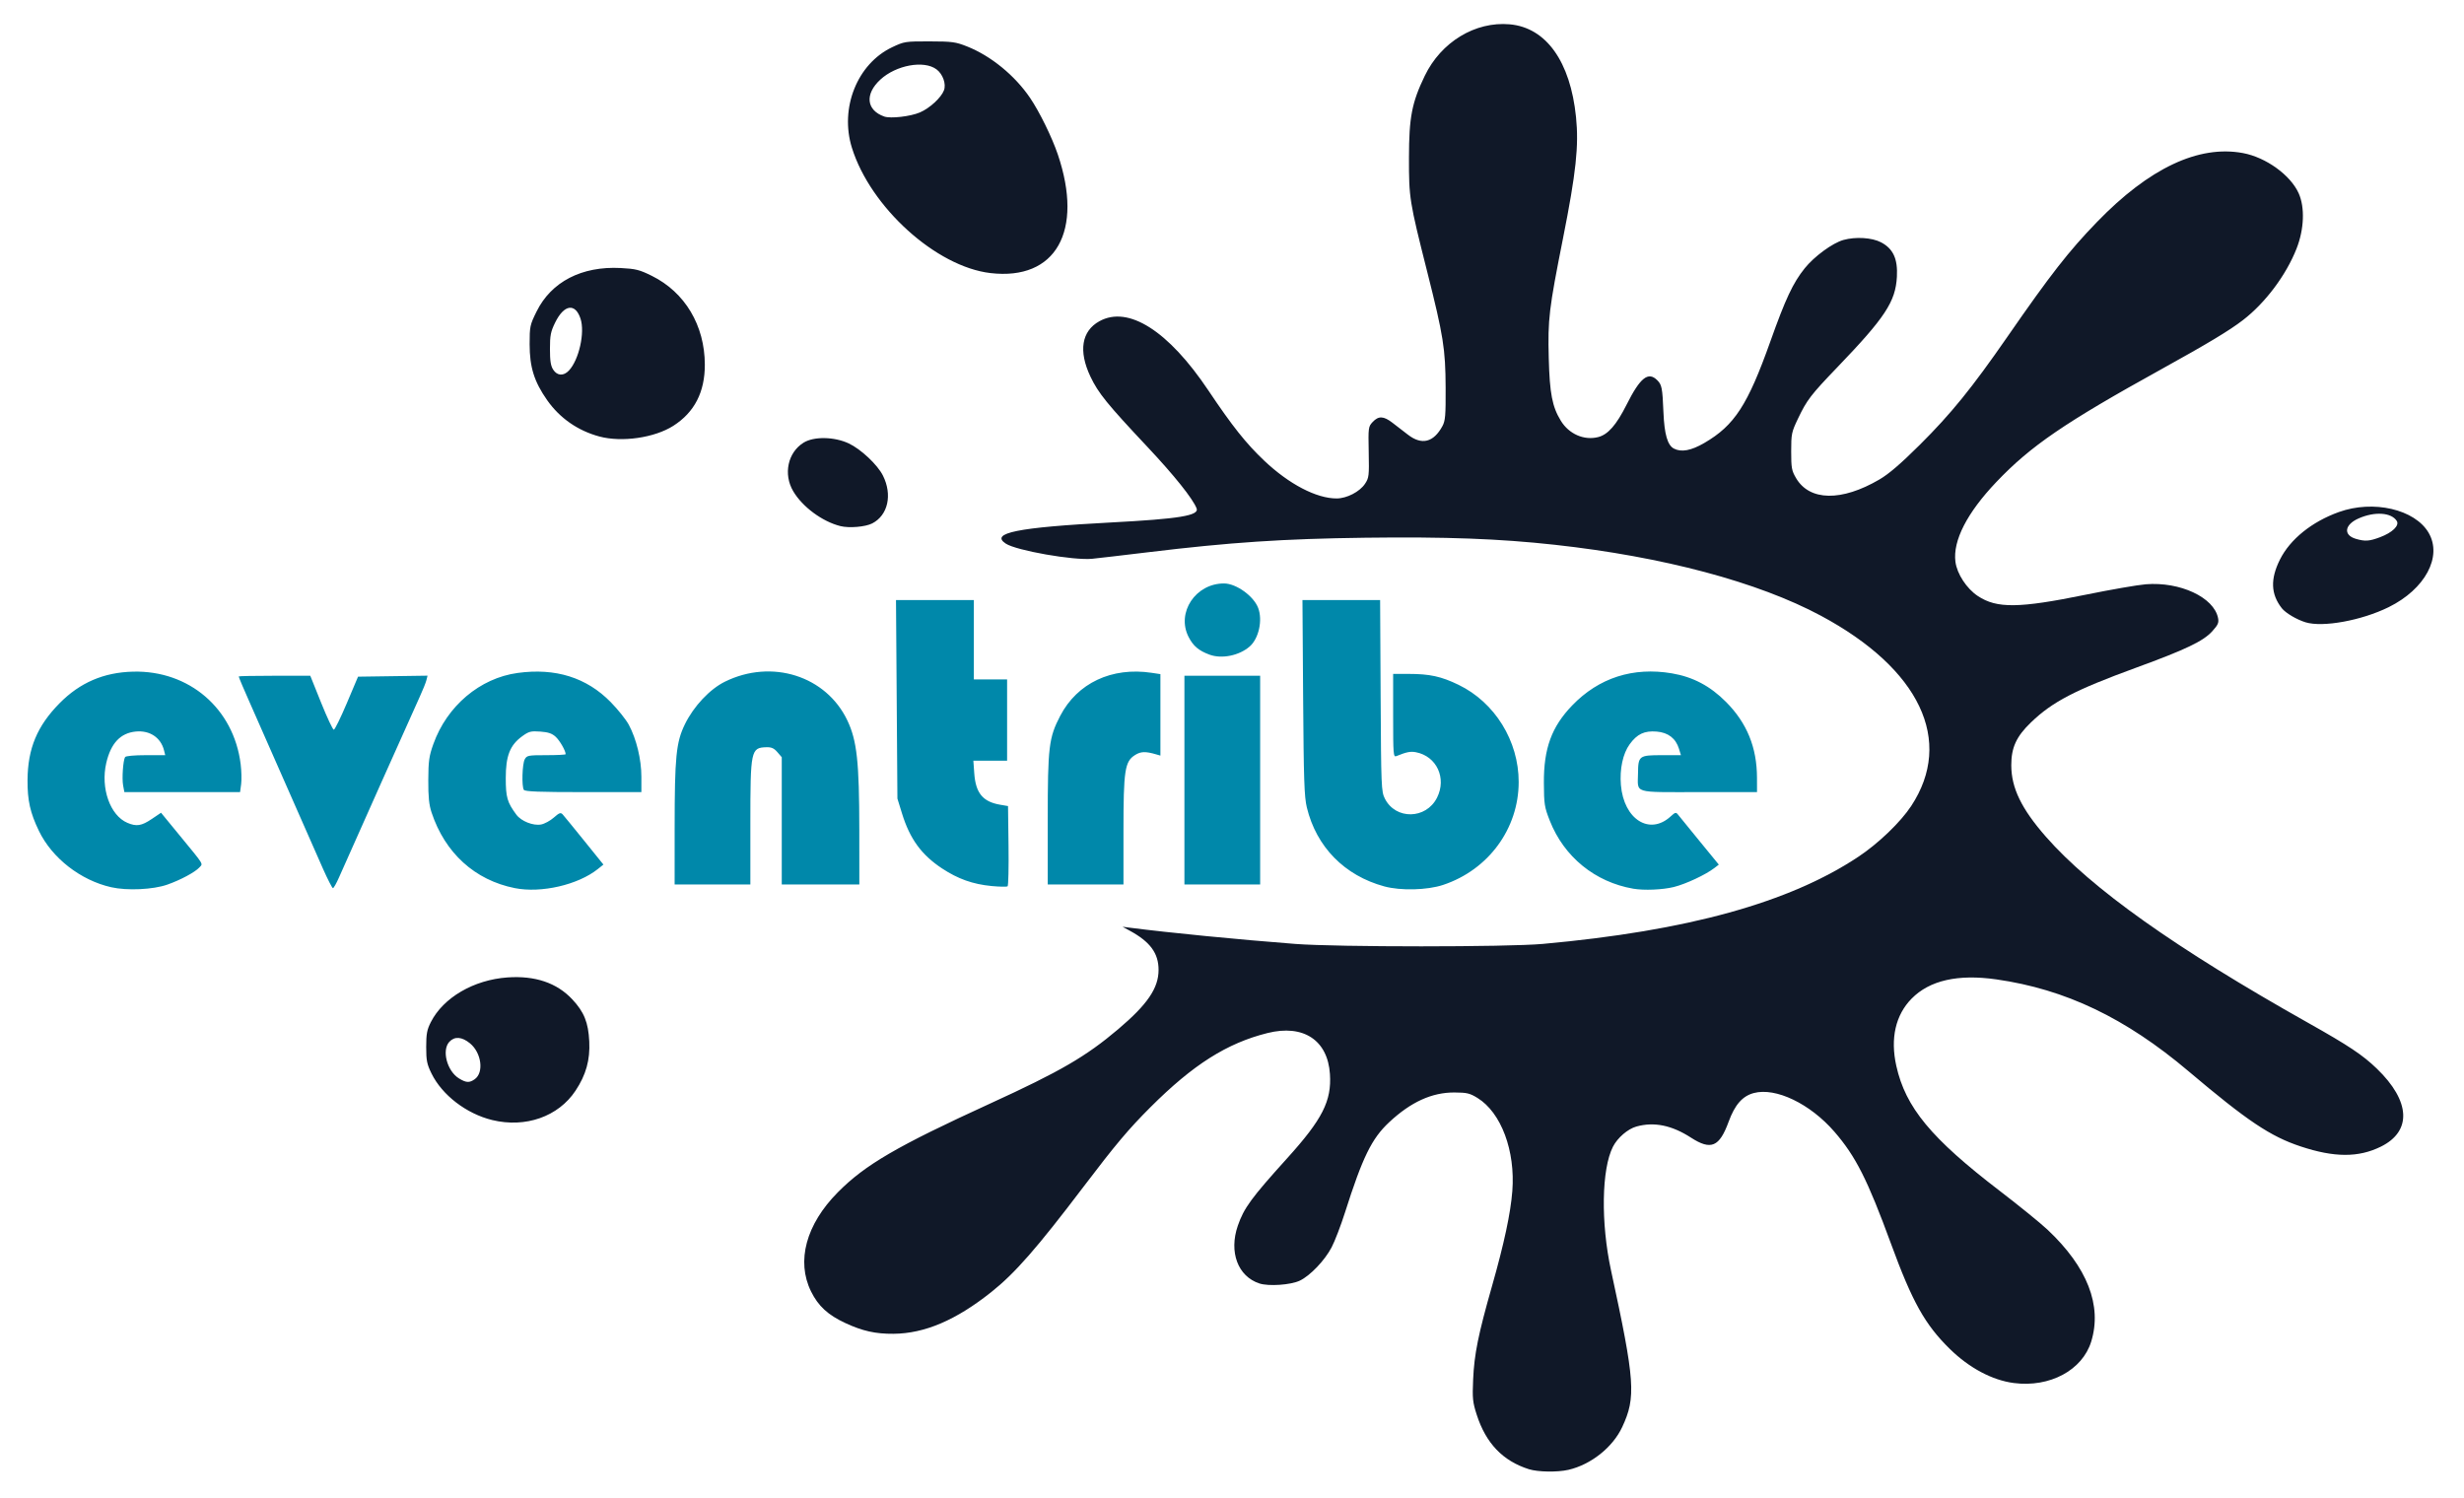
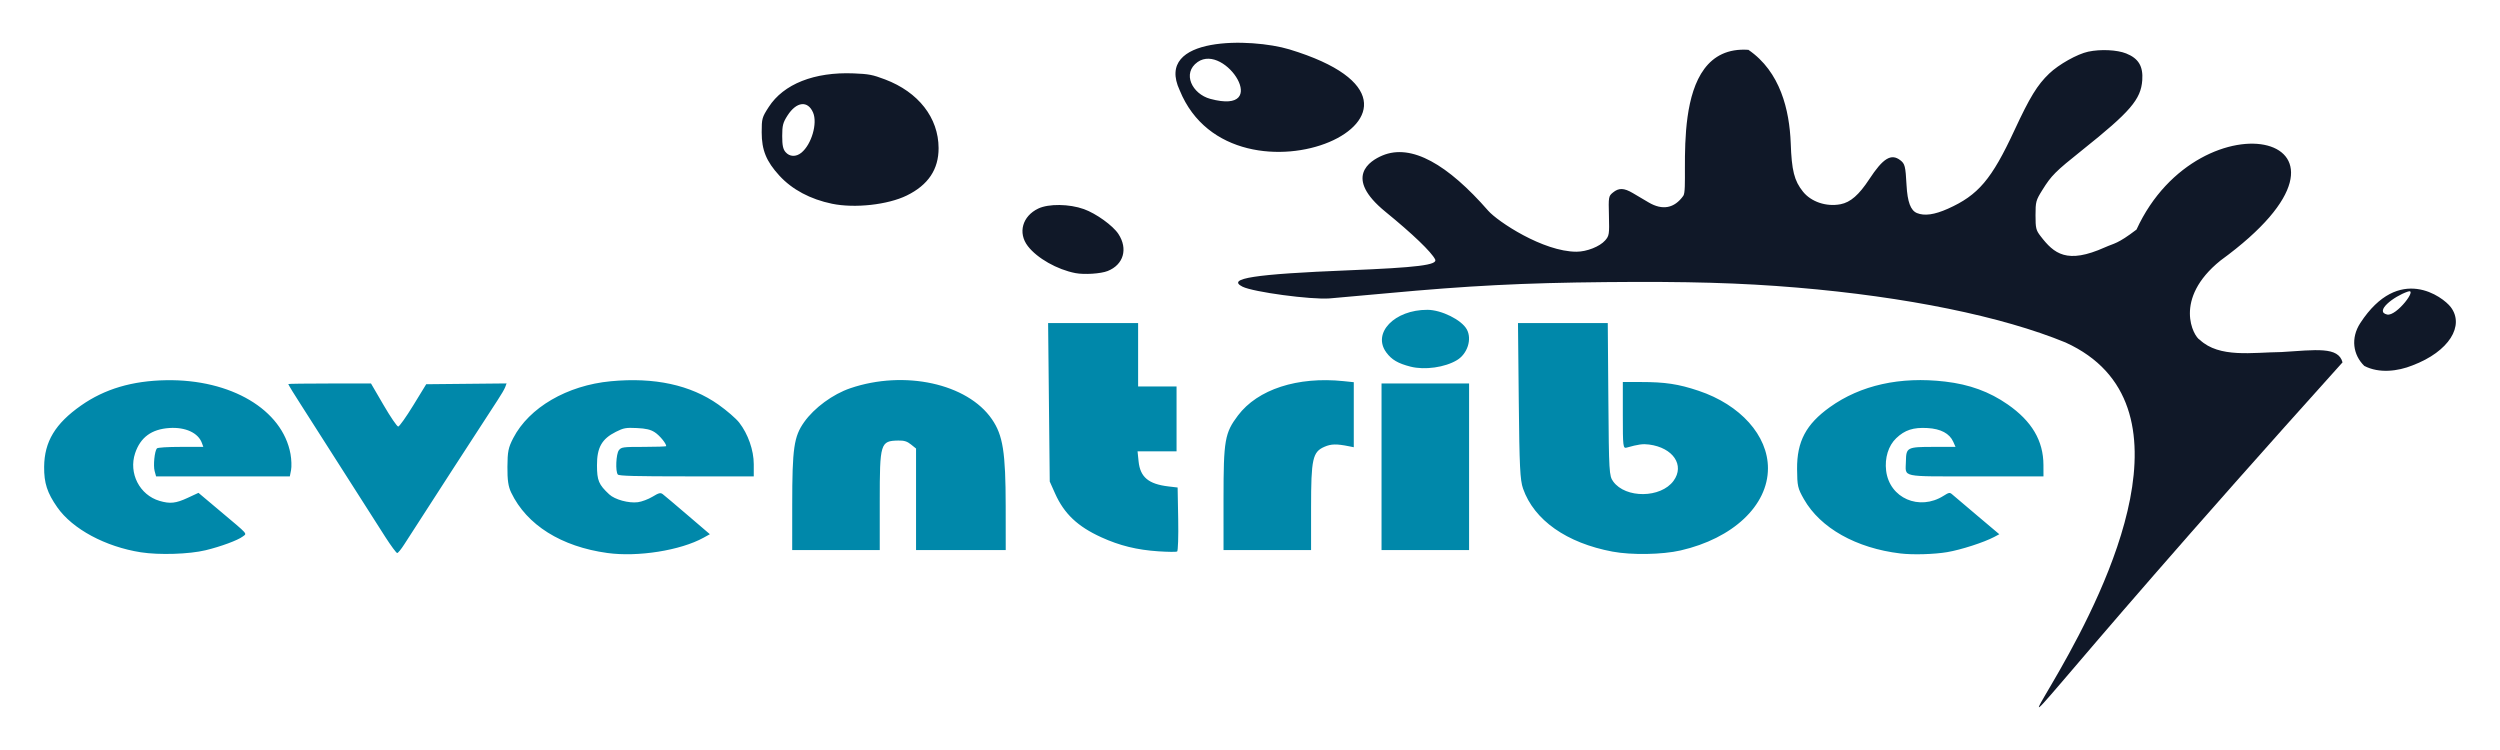
- <svg xmlns="http://www.w3.org/2000/svg" version="1.1" id="svg1" width="1334" height="811" viewBox="0 0 1334 811">
-   <defs id="defs1">
-     <linearGradient id="linearGradient8">
-       <stop style="stop-color:#0086aa;stop-opacity:1;" offset="0.371" id="stop1" />
-       <stop style="stop-color:#333333;stop-opacity:0;" offset="1" id="stop2" />
-     </linearGradient>
-     <linearGradient id="linearGradient8-1">
-       <stop style="stop-color:#0086aa;stop-opacity:1;" offset="0.564" id="stop8" />
-       <stop style="stop-color:#aa2000;stop-opacity:0;" offset="1" id="stop9" />
-     </linearGradient>
-   </defs>
-   <g id="g1">
-     <g id="g2" transform="translate(6.241776,-3.120886)">
-       <path style="fill:#101828;fill-opacity:1" d="m 821.5,798.601 c -14.115,-4.464 -23.276,-14.03 -28.253,-29.504 -2.186,-6.796 -2.39,-8.812 -1.938,-19.098 0.604,-13.721 2.752,-24.335 10.255,-50.681 C 808.088,676.413 811.597,659.985 812.526,648 c 1.69,-21.796 -6.036,-42.475 -18.825,-50.381 -4.169,-2.577 -5.725,-2.95 -12.482,-2.988 -12.234,-0.07 -23.64,5.135 -35.439,16.172 -9.393,8.786 -14.336,18.893 -23.816,48.698 -2.274,7.15 -5.554,15.7 -7.288,19 -3.722,7.082 -11.561,15.295 -17.177,17.994 -4.9,2.355 -16.9,3.189 -21.942,1.525 -11.635,-3.84 -16.552,-17.003 -11.661,-31.219 3.303,-9.601 7.292,-15.055 26.773,-36.605 19.045,-21.068 24.066,-30.959 23.114,-45.538 C 712.584,566.285 699.385,557.606 680,562.444 c -22,5.49 -40.272,17.066 -63.398,40.169 -11.822,11.81 -18.948,20.276 -36.1,42.888 -25.409,33.497 -37.207,46.972 -50.106,57.228 -19.131,15.21 -36.004,22.405 -52.896,22.555 -9.688,0.086 -16.721,-1.477 -26,-5.777 -9.502,-4.404 -14.746,-9.229 -18.653,-17.164 -8.076,-16.405 -2.703,-36.3 14.487,-53.645 C 462.166,633.73 479.332,623.729 530,600.535 567.804,583.23 581.656,575.182 599.15,560.362 614.999,546.935 621,538.12 621,528.264 c 0,-9.021 -4.505,-15.175 -15.5,-21.176 l -4,-2.183 4,0.514 c 21.358,2.746 58.354,6.374 89.5,8.778 22.697,1.751 114.575,1.748 134,-0.005 78.381,-7.073 133.632,-22.356 171.042,-47.31 10.821,-7.218 22.687,-18.64 28.439,-27.373 23.224,-35.263 4.726,-74.249 -48.873,-103.001 -34.055,-18.268 -85.505,-31.986 -144.108,-38.424 -30.015,-3.297 -58.877,-4.372 -102.582,-3.82 -44.217,0.559 -73.346,2.504 -117.418,7.839 -13.75,1.664 -27.475,3.269 -30.5,3.565 -10.004,0.98 -40.98,-4.459 -46.685,-8.197 -8.792,-5.761 6.246,-8.799 56.685,-11.455 37.188,-1.958 48.087,-3.741 46.598,-7.622 -2.005,-5.224 -12.119,-17.878 -26.611,-33.293 -21.785,-23.172 -26.625,-29.14 -30.853,-38.038 -6.591,-13.875 -4.838,-24.699 4.866,-30.04 15.628,-8.601 37.34,5.202 58.953,37.476 12.999,19.411 20.418,28.741 30.277,38.073 C 691.65,265.276 706.453,273 717.377,273 c 5.509,0 12.518,-3.614 15.391,-7.937 2.142,-3.223 2.267,-4.292 2.008,-17.156 -0.269,-13.322 -0.206,-13.794 2.148,-16.313 3.157,-3.378 5.889,-3.275 10.676,0.403 2.145,1.648 5.925,4.562 8.4,6.476 7.481,5.783 13.856,4.213 18.659,-4.597 1.599,-2.933 1.83,-5.671 1.76,-20.876 -0.097,-21.028 -1.206,-27.998 -9.987,-62.793 -9.625,-38.137 -9.899,-39.851 -9.865,-61.707 0.034,-21.921 1.551,-29.789 8.543,-44.305 8.839,-18.35 27.333,-29.57 46.003,-27.909 19.7,1.753 32.837,20.129 35.896,50.214 1.582,15.555 0.028,30.061 -7.014,65.5 -7.662,38.556 -8.3,43.911 -7.749,65 0.502,19.199 1.877,26.326 6.551,33.951 4.411,7.197 12.565,10.759 20.193,8.823 5.321,-1.351 9.867,-6.537 15.42,-17.595 7.332,-14.599 11.694,-18.076 16.565,-13.205 2.503,2.503 2.81,4.097 3.373,17.525 0.491,11.707 2.196,17.65 5.585,19.464 4.017,2.15 9.363,1.173 16.583,-3.029 16.278,-9.474 23.455,-20.516 35.698,-54.927 8.227,-23.123 12.25,-31.69 18.605,-39.622 5.151,-6.429 15.108,-13.716 20.965,-15.343 6.601,-1.833 15.427,-1.29 20.308,1.251 6.622,3.447 9.173,8.968 8.64,18.706 -0.735,13.453 -6.399,22.056 -32.204,48.923 -14.435,15.028 -16.507,17.732 -21.325,27.822 -3.507,7.345 -3.703,8.285 -3.703,17.756 0,9.019 0.26,10.443 2.652,14.511 7.307,12.429 24.629,12.708 45.109,0.725 5.119,-2.995 11.513,-8.484 21.828,-18.736 16.961,-16.858 28.225,-30.747 47.446,-58.5 23.355,-33.723 33.221,-46.368 48.489,-62.144 28.251,-29.191 55.036,-41.841 79.091,-37.351 12.437,2.321 25.716,11.909 30.138,21.76 3.427,7.634 2.976,19.45 -1.143,29.943 -5.645,14.381 -16.903,29.399 -29.039,38.738 -7.339,5.647 -18.965,12.646 -44.069,26.529 -52.409,28.982 -70.82,41.566 -89.435,61.127 -15.847,16.652 -23.606,31.769 -22.15,43.155 0.839,6.561 6.054,14.54 12.139,18.57 10.293,6.818 22.226,6.671 58.447,-0.72 13.475,-2.749 28.1,-5.288 32.5,-5.64 18.523,-1.485 36.858,7.075 39.094,18.25 0.513,2.564 0.01,3.716 -3.151,7.214 -4.814,5.329 -14.309,9.87 -41.135,19.675 -33.165,12.122 -45.323,18.441 -56.934,29.59 -7.961,7.644 -10.745,13.698 -10.719,23.303 0.034,12.278 5.502,23.551 18.759,38.674 24.556,28.012 70.137,60.357 142.087,100.828 21.903,12.32 29.392,17.314 37.065,24.715 18.254,17.608 19.078,33.918 2.134,42.26 -12.083,5.948 -25.138,5.91 -43.345,-0.127 -16.464,-5.459 -28.933,-13.822 -60.854,-40.815 -34.003,-28.753 -66.505,-44.283 -103.866,-49.63 -20.836,-2.982 -36.209,0.504 -45.948,10.419 -8.707,8.864 -11.589,21.524 -8.284,36.38 5.018,22.555 18.811,39.217 56.119,67.796 10.411,7.975 21.997,17.385 25.745,20.91 21.57,20.286 29.686,41.082 23.654,60.612 -4.789,15.506 -22.429,24.946 -41.894,22.419 -11.669,-1.515 -24.12,-8.137 -34.588,-18.397 -13.525,-13.255 -20.33,-25.425 -31.949,-57.138 -12.663,-34.563 -19.05,-47.201 -30.577,-60.507 -13.178,-15.212 -31.823,-24.154 -43.695,-20.957 -6.124,1.649 -10.224,6.337 -13.595,15.544 -5.011,13.689 -9.547,15.595 -20.41,8.574 -10.363,-6.698 -19.951,-8.648 -29.491,-5.999 -4.688,1.302 -10.24,6.074 -12.718,10.93 -6.182,12.117 -6.631,41.171 -1.037,67.01 12.978,59.94 13.599,68.643 6.048,84.778 -5.144,10.993 -16.905,20.343 -29.131,23.162 -5.945,1.37 -16.51,1.203 -21.385,-0.339 z M 260.272,609.563 C 246.325,606.184 233.126,596.068 227.372,584.349 224.893,579.301 224.5,577.336 224.5,570 c 0,-7.084 0.417,-9.322 2.5,-13.436 6.737,-13.303 23.247,-22.941 41.5,-24.228 14.949,-1.054 26.738,2.935 35.101,11.876 6.393,6.835 8.676,12.498 9.184,22.788 0.496,10.033 -1.758,18.106 -7.45,26.681 -9.298,14.008 -27.021,20.254 -45.064,15.882 z m -9.535,-22.092 c 5.1,-3.572 3.725,-14.296 -2.49,-19.419 -4.395,-3.623 -8.354,-3.928 -11.209,-0.864 -4.244,4.556 -1.247,15.885 5.251,19.847 3.87,2.36 5.575,2.448 8.447,0.436 z M 1242,340.065 c -4.799,-1.465 -10.826,-5.029 -12.845,-7.595 -6.005,-7.634 -6.325,-15.809 -1.033,-26.399 5.478,-10.963 17.259,-20.463 31.889,-25.714 18.651,-6.694 41.127,-1.507 48.581,11.211 7.577,12.93 -1.886,30.567 -21.617,40.287 -14.668,7.226 -35.651,11.056 -44.975,8.21 z m 40.298,-46.075 c 6.667,-2.494 10.612,-6.316 9.071,-8.785 -2.903,-4.65 -11.952,-5.252 -20.708,-1.379 -7.659,3.388 -8.368,9.044 -1.387,11.061 4.964,1.434 7.205,1.28 13.025,-0.897 z m -833.552,-6.021 c -9.798,-2.451 -20.583,-10.429 -25.563,-18.911 -5.424,-9.239 -2.919,-20.949 5.617,-26.257 5.557,-3.455 16.624,-3.273 24.468,0.403 6.55,3.069 15.544,11.521 18.487,17.372 5.24,10.417 2.776,21.513 -5.758,25.926 -3.684,1.905 -12.503,2.655 -17.252,1.467 z M 318.251,239.455 c -11.658,-3.139 -21.434,-9.942 -28.265,-19.669 C 282.957,209.777 280.5,201.919 280.5,189.448 c 0,-9.611 0.166,-10.387 3.772,-17.685 7.954,-16.093 24.456,-24.623 45.506,-23.524 8.175,0.427 10.181,0.93 16.858,4.231 17.922,8.858 28.652,26.807 28.712,48.03 0.042,14.881 -5.588,25.839 -17.038,33.164 -10.168,6.504 -27.895,9.067 -40.061,5.791 z m -16.474,-35.717 c 5.441,-5.791 8.748,-20.587 6.276,-28.076 -2.846,-8.625 -8.919,-7.708 -13.722,2.072 -2.438,4.965 -2.832,6.954 -2.832,14.311 0,6.495 0.425,9.193 1.773,11.25 2.19,3.343 5.613,3.521 8.504,0.444 z m 228.216,-52.763 c -29.396,-3.442 -64.955,-35.597 -75.01,-67.83 -6.713,-21.519 2.884,-45.501 21.793,-54.459 6.54,-3.098 7.095,-3.185 20.225,-3.156 12.278,0.027 14.117,0.274 20.313,2.729 12.916,5.118 25.866,15.698 34.141,27.894 5.069,7.471 11.826,21.24 14.974,30.512 14.135,41.64 -1.055,68.452 -36.435,64.309 z M 491.828,63.979 c 5.301,-2.28 11.493,-7.99 12.993,-11.98 1.292,-3.437 -0.626,-8.796 -4.058,-11.34 -6.81,-5.049 -21.862,-2.296 -30.381,5.557 -8.524,7.857 -7.61,16.576 2.097,19.997 3.448,1.215 14.224,-0.029 19.349,-2.233 z" id="path7" />
-       <path style="fill:#0088aa;fill-opacity:1" d="M 54,483.507 C 37.384,479.754 21.948,467.732 14.83,453 10.097,443.204 8.594,436.497 8.667,425.5 8.781,408.399 13.857,396.212 26,383.887 c 11.009,-11.174 23.933,-16.729 39.82,-17.114 30.367,-0.736 54.47,19.985 58.228,50.056 0.458,3.669 0.574,8.583 0.257,10.92 L 123.728,432 H 92.409 61.091 l -0.675,-3.598 c -0.706,-3.766 -0.022,-13.611 1.069,-15.376 C 61.852,412.43 66.537,412 72.667,412 h 10.549 l -0.66,-2.631 c -1.733,-6.906 -7.715,-10.897 -15.247,-10.173 -8.352,0.802 -13.541,6.328 -16.027,17.065 -3.145,13.583 2.084,28.383 11.435,32.368 4.922,2.097 7.626,1.677 13.155,-2.043 l 5.074,-3.414 10.277,12.521 c 13.385,16.308 12.496,14.855 10.463,17.103 -2.316,2.559 -10.28,6.822 -17.393,9.31 C 76.599,484.796 62.579,485.445 54,483.507 Z m 218.49,0.477 C 250.844,479.68 234.678,464.987 227.397,443 c -1.373,-4.148 -1.807,-8.451 -1.764,-17.5 0.05,-10.393 0.416,-13.004 2.738,-19.5 7.387,-20.673 25.204,-35.714 45.629,-38.518 20.502,-2.815 37.358,2.47 50.422,15.811 3.893,3.975 8.283,9.474 9.756,12.221 C 338.335,403.263 341,414.287 341,423.73 V 432 h -31.441 c -23.907,0 -31.624,-0.297 -32.206,-1.238 -1.215,-1.967 -0.856,-14.037 0.492,-16.512 1.15,-2.112 1.867,-2.25 11.69,-2.25 5.756,0 10.465,-0.239 10.465,-0.532 0,-1.839 -3.154,-7.348 -5.385,-9.405 -1.993,-1.838 -4.053,-2.536 -8.379,-2.84 -5.117,-0.36 -6.177,-0.082 -9.824,2.576 -6.579,4.795 -8.859,10.652 -8.836,22.702 0.02,10.355 0.797,13.029 5.731,19.703 2.627,3.554 9.117,6.128 13.417,5.321 1.825,-0.342 4.91,-2.02 6.856,-3.729 3.001,-2.635 3.733,-2.893 4.823,-1.701 0.707,0.773 5.956,7.195 11.665,14.271 l 10.379,12.866 -2.974,2.38 c -10.761,8.61 -30.712,13.211 -44.984,10.373 z m 470.726,-0.932 c -21.557,-5.854 -36.772,-21.366 -41.946,-42.764 -1.387,-5.738 -1.697,-14.938 -2.005,-59.537 L 698.902,328 h 21.023 21.023 l 0.276,51.75 c 0.264,49.455 0.365,51.927 2.276,55.737 5.811,11.583 22.309,11.318 28.25,-0.453 5.349,-10.598 -0.197,-22.506 -11.475,-24.638 -2.903,-0.549 -5.011,-0.126 -10.525,2.108 -1.636,0.663 -1.75,-0.764 -1.75,-21.898 V 368 h 8.364 c 11.465,0 17.66,1.355 27.09,5.926 19.61,9.506 32.512,30.369 32.512,52.574 0,25.282 -16.376,47.59 -40.926,55.749 -8.581,2.852 -22.944,3.214 -31.824,0.803 z M 878,484.295 C 857.29,480.715 840.521,467.057 832.825,447.5 c -2.915,-7.408 -3.153,-8.925 -3.216,-20.5 -0.101,-18.646 4.181,-30.365 15.317,-41.922 14.434,-14.979 32.986,-20.947 54.022,-17.376 11.424,1.939 20.711,6.851 29.301,15.498 11.309,11.384 16.706,24.621 16.737,41.05 L 945,432 h -31.531 c -36.124,0 -33.019,0.962 -32.894,-10.187 C 880.681,412.345 881.136,412 893.529,412 h 10.284 l -1.063,-3.463 c -1.728,-5.631 -5.829,-8.796 -12.064,-9.313 -6.653,-0.552 -10.61,1.308 -14.65,6.885 -3.663,5.057 -5.45,13.393 -4.726,22.043 1.56,18.628 15.56,27.461 26.942,17 2.47,-2.271 2.879,-2.366 4,-0.933 0.687,0.878 5.932,7.32 11.657,14.315 l 10.409,12.718 -2.409,1.853 c -4.749,3.653 -15.527,8.695 -21.973,10.281 -6.11,1.503 -16.108,1.918 -21.936,0.91 z M 168.51,473.25 c -2.628,-5.912 -12.306,-27.877 -21.507,-48.811 -9.201,-20.934 -17.429,-39.609 -18.284,-41.5 C 126.204,377.376 123,369.776 123,369.373 123,369.168 131.718,369 142.373,369 h 19.373 l 5.877,14.617 c 3.232,8.039 6.318,14.608 6.857,14.597 0.539,-0.011 3.711,-6.476 7.05,-14.367 L 187.599,369.5 l 18.814,-0.272 18.814,-0.272 -0.617,2.46 c -0.34,1.353 -1.923,5.301 -3.519,8.772 -2.878,6.261 -38.972,87.024 -43.825,98.062 -1.39,3.163 -2.855,5.75 -3.254,5.75 -0.399,0 -2.875,-4.838 -5.503,-10.75 z M 530.5,482.839 c -10.06,-0.971 -18.13,-3.845 -26.722,-9.518 -11.14,-7.354 -17.421,-15.978 -21.676,-29.757 L 479.613,435.5 479.23,381.75 478.848,328 H 499.924 521 v 21.5 21.5 h 9 9 v 22 22 h -9.134 -9.134 l 0.49,6.852 c 0.764,10.684 4.639,15.376 14.018,16.976 l 4.26,0.727 0.27,21.403 c 0.149,11.771 -0.076,21.684 -0.5,22.029 -0.424,0.344 -4.37,0.279 -8.77,-0.146 z M 359.008,451.25 c 0.01,-38.394 0.793,-46.264 5.578,-56.046 4.751,-9.714 13.459,-18.967 21.639,-22.994 25.376,-12.492 54.823,-3.162 66.301,21.007 5.179,10.905 6.431,22.354 6.455,59.033 L 459,482 h -21 -21 v -34.444 -34.444 l -2.372,-2.758 c -1.812,-2.107 -3.212,-2.734 -5.932,-2.657 C 400.287,407.936 400,409.298 400,448.968 V 482 H 379.5 359 Z M 561,446.947 c 0,-39.498 0.588,-44.393 6.759,-56.246 9.247,-17.76 27.918,-26.549 49.491,-23.296 l 4.75,0.716 v 22.055 22.055 l -2.25,-0.656 c -5.814,-1.694 -8.332,-1.622 -11.447,0.328 C 602.713,415.404 602,420.076 602,453.182 V 482 H 581.5 561 Z M 635,425.5 V 369 H 655.5 676 V 425.5 482 H 655.5 635 Z m 13.558,-67.935 c -5.84,-2.165 -8.797,-4.672 -11.308,-9.586 -6.732,-13.174 3.815,-29.036 19.25,-28.952 6.569,0.036 16.007,6.837 18.439,13.288 2.495,6.618 0.316,16.515 -4.582,20.814 -5.66,4.968 -15.153,6.899 -21.799,4.436 z" id="path2" />
+ <svg xmlns="http://www.w3.org/2000/svg" width="1000" height="300" viewBox="0 0 1000 300">
+   <g transform="matrix(0.9820195,0,0,0.7362532,-89.75546,-147.3311)">
+     <g transform="matrix(0.9769231,0,0,0.9545455,25.17486,17.4152)">
+       <path style="fill:#101828;fill-opacity:1;stroke-width:0.795" d="m 929.015,386.327 c -26.482,-14.862 -66.49,-26.023 -112.062,-31.26 -23.34,-2.683 -45.784,-3.557 -79.77,-3.107 -34.384,0.455 -57.036,2.037 -91.307,6.377 -10.692,1.354 -21.365,2.659 -23.717,2.9 -7.779,0.797 -31.867,-3.628 -36.304,-6.669 -6.837,-4.687 4.857,-7.159 44.08,-9.319 28.918,-1.593 37.393,-3.043 36.235,-6.201 -1.559,-4.25 -9.424,-14.544 -20.693,-27.086 -17.664,-19.657 -6.504,-29.067 -1.331,-32.045 12.153,-6.997 27.321,5.13 44.127,31.387 3.926,6.133 22.91,23.356 36.825,23.356 4.284,0 9.734,-2.94 11.969,-6.457 1.666,-2.622 1.763,-3.492 1.562,-13.957 -0.209,-10.839 -0.161,-11.222 1.67,-13.271 2.455,-2.748 4.58,-2.664 8.302,0.328 1.668,1.341 4.607,3.712 6.532,5.268 5.817,4.705 10.774,3.427 14.51,-3.74 3.016,-5.786 -7.352,-86.289 27.134,-83.078 13.359,12.472 17.108,34.354 17.647,53.077 0.39,15.62 1.46,21.418 5.094,27.621 3.43,5.855 9.771,8.753 15.702,7.178 4.138,-1.099 7.673,-5.318 11.991,-14.315 5.701,-11.877 9.093,-14.706 12.881,-10.743 1.947,2.037 2.185,3.333 2.623,14.258 0.382,9.525 1.708,14.359 4.343,15.835 3.124,1.749 7.281,0.954 12.896,-2.464 12.658,-7.708 18.239,-16.691 27.76,-44.686 6.398,-18.812 9.526,-25.782 14.468,-32.235 4.005,-5.231 11.748,-11.159 16.303,-12.482 5.133,-1.492 11.996,-1.049 15.792,1.018 5.15,2.804 7.133,7.296 6.719,15.219 -0.572,10.945 -4.976,17.944 -25.043,39.801 -11.225,12.226 -12.836,14.426 -16.583,22.635 -2.727,5.975 -2.88,6.741 -2.88,14.445 0,7.337 0.202,8.496 2.062,11.805 5.682,10.112 11.001,16.173 26.926,6.425 3.98,-2.437 5.092,-1.74 13.113,-10.081 26.524,-78.93 107.5,-54.443 35.042,17.589 -19.982,21.968 -11.201,43.395 -8.643,45.167 8.21,10.451 21.915,7.14 34.041,6.945 14.404,-1.208 23.728,-3.221 25.466,5.871 -271.806,412.234 -3.849,58.04 -115.481,-11.308 z m 124.552,13.322 c -4.67,-6.211 -5.776,-15.779 -1.661,-24.395 16.172,-33.858 34.51,-14.788 37.693,-9.106 5.892,10.519 -0.609,25.317 -15.952,33.225 -6.075,3.331 -13.903,4.689 -20.079,0.276 z m 18.118,-42.268 c -5.956,2.756 -14.015,11.397 -8.587,13.039 3.86,1.167 13.084,-15.366 8.587,-13.039 z M 516.205,346.837 c -7.619,-1.994 -16.006,-8.485 -19.878,-15.385 -4.218,-7.516 -2.27,-17.043 4.368,-21.362 4.321,-2.811 12.927,-2.663 19.027,0.328 5.093,2.497 12.087,9.373 14.376,14.133 4.075,8.475 2.159,17.502 -4.477,21.092 -2.865,1.55 -9.723,2.16 -13.415,1.194 z m -101.476,-39.469 c -9.066,-2.554 -16.667,-8.088 -21.979,-16.002 -5.466,-8.143 -7.377,-14.536 -7.377,-24.682 0,-7.819 0.129,-8.45 2.933,-14.388 6.185,-13.093 19.017,-20.033 35.387,-19.138 6.357,0.347 7.917,0.757 13.109,3.442 13.937,7.206 22.281,21.809 22.327,39.075 0.033,12.107 -4.345,21.022 -13.249,26.981 -7.907,5.292 -21.692,7.376 -31.152,4.711 z m -12.81,-29.058 c 4.231,-4.712 6.803,-16.749 4.881,-22.842 -2.213,-7.017 -6.936,-6.271 -10.67,1.686 -1.896,4.039 -2.202,5.658 -2.202,11.642 0,5.284 0.331,7.479 1.379,9.153 1.703,2.719 4.364,2.865 6.613,0.361 z m 157.747,-35.496 c -10.698,-31.215 29.995,-29.778 45.681,-23.333 82.895,34.362 -23.25,98.556 -45.681,23.333 z m 7.47,-16.13 c -6.629,6.392 -2.271,18.199 5.278,20.981 25.838,9.525 6.298,-31.971 -5.278,-20.981 z" />
+       <path style="fill:#0088aa;fill-opacity:1;stroke-width:0.864" d="m 126.552,505.746 c -14.793,-3.149 -28.536,-13.237 -34.873,-25.598 -4.214,-8.22 -5.552,-13.848 -5.487,-23.075 0.102,-14.35 4.621,-24.576 15.431,-34.918 9.801,-9.376 21.307,-14.037 35.451,-14.36 27.035,-0.617 48.495,16.77 51.84,42.002 0.408,3.078 0.511,7.202 0.229,9.163 l -0.513,3.566 h -27.883 -27.883 l -0.601,-3.019 c -0.629,-3.16 -0.02,-11.421 0.951,-12.902 0.328,-0.5 4.498,-0.861 9.956,-0.861 h 9.392 l -0.588,-2.207 c -1.543,-5.794 -6.869,-9.144 -13.574,-8.536 -7.435,0.673 -12.056,5.31 -14.269,14.319 -2.8,11.398 1.855,23.817 10.181,27.16 4.382,1.76 6.789,1.408 11.712,-1.715 l 4.517,-2.865 9.149,10.506 c 11.917,13.684 11.125,12.465 9.315,14.351 -2.062,2.147 -9.152,5.724 -15.485,7.812 -6.85,2.258 -19.332,2.803 -26.969,1.177 z m 194.521,0.4 c -19.271,-3.611 -33.664,-15.94 -40.146,-34.389 -1.223,-3.48 -1.609,-7.091 -1.57,-14.684 0.044,-8.721 0.371,-10.912 2.437,-16.362 6.577,-17.347 22.439,-29.967 40.623,-32.321 18.253,-2.362 33.26,2.073 44.891,13.267 3.466,3.335 7.374,7.95 8.685,10.254 3.701,6.503 6.073,15.754 6.073,23.677 v 6.939 h -27.992 c -21.284,0 -28.155,-0.249 -28.673,-1.038 -1.082,-1.65 -0.762,-11.778 0.438,-13.856 1.024,-1.772 1.662,-1.888 10.407,-1.888 5.124,0 9.317,-0.201 9.317,-0.447 0,-1.543 -2.808,-6.166 -4.794,-7.892 -1.774,-1.542 -3.608,-2.128 -7.46,-2.383 -4.556,-0.302 -5.5,-0.069 -8.746,2.161 -5.858,4.023 -7.887,8.938 -7.867,19.049 0.018,8.689 0.71,10.933 5.103,16.533 2.339,2.982 8.117,5.142 11.945,4.465 1.625,-0.287 4.371,-1.695 6.104,-3.129 2.671,-2.211 3.323,-2.427 4.294,-1.427 0.63,0.649 5.303,6.037 10.385,11.975 l 9.241,10.795 -2.648,1.997 c -9.58,7.225 -27.342,11.085 -40.049,8.704 z m 419.085,-0.782 c -19.192,-4.912 -32.738,-17.928 -37.344,-35.884 -1.235,-4.815 -1.511,-12.535 -1.785,-49.957 l -0.324,-44.263 h 18.717 18.717 l 0.246,43.424 c 0.235,41.497 0.325,43.572 2.026,46.769 5.173,9.719 19.861,9.497 25.151,-0.38 4.762,-8.892 -0.176,-18.885 -10.216,-20.674 -2.585,-0.46 -4.461,-0.106 -9.37,1.769 -1.456,0.556 -1.558,-0.641 -1.558,-18.374 v -18.97 h 7.446 c 10.208,0 15.723,1.137 24.118,4.972 17.459,7.976 28.946,25.483 28.946,44.115 0,21.214 -14.58,39.933 -36.436,46.779 -7.64,2.393 -20.427,2.697 -28.333,0.673 z m 119.998,1.044 c -18.438,-3.004 -33.367,-14.465 -40.219,-30.875 -2.595,-6.216 -2.807,-7.489 -2.863,-17.202 -0.09,-15.646 3.722,-25.479 13.637,-35.177 12.851,-12.569 29.367,-17.576 48.095,-14.581 10.17,1.627 18.439,5.749 26.086,13.005 10.068,9.552 14.873,20.66 14.901,34.445 l 0.013,6.503 h -28.072 c -32.161,0 -29.396,0.807 -29.285,-8.548 0.094,-7.945 0.5,-8.234 11.533,-8.234 h 9.156 l -0.946,-2.906 c -1.539,-4.725 -5.19,-7.381 -10.741,-7.815 -5.923,-0.463 -9.446,1.098 -13.043,5.777 -3.261,4.243 -4.852,11.238 -4.207,18.497 1.389,15.631 13.853,23.043 23.986,14.264 2.199,-1.905 2.563,-1.985 3.561,-0.783 0.611,0.737 5.281,6.142 10.378,12.011 l 9.267,10.672 -2.145,1.555 c -4.228,3.065 -13.823,7.296 -19.562,8.627 -5.439,1.261 -14.341,1.609 -19.53,0.764 z m -631.656,-9.268 c -2.339,-4.961 -10.956,-23.392 -19.148,-40.957 -8.192,-17.565 -15.517,-33.236 -16.278,-34.823 -2.239,-4.668 -5.091,-11.045 -5.091,-11.383 0,-0.172 7.761,-0.313 17.248,-0.313 h 17.248 l 5.232,12.265 c 2.878,6.746 5.625,12.258 6.105,12.249 0.48,-0.009 3.304,-5.434 6.276,-12.055 l 5.403,-12.039 16.75,-0.229 16.75,-0.229 -0.55,2.064 c -0.302,1.135 -1.712,4.448 -3.133,7.361 -2.562,5.254 -34.696,73.022 -39.017,82.284 -1.238,2.654 -2.541,4.825 -2.897,4.825 -0.355,0 -2.56,-4.059 -4.899,-9.02 z m 322.278,8.046 c -8.956,-0.815 -16.141,-3.227 -23.79,-7.986 -9.918,-6.171 -15.51,-13.407 -19.298,-24.969 l -2.217,-6.767 -0.34,-45.102 -0.34,-45.102 h 18.764 18.764 v 18.041 18.041 h 8.013 8.013 v 18.46 18.46 h -8.132 -8.132 l 0.436,5.749 c 0.681,8.965 4.13,12.902 12.48,14.244 l 3.793,0.61 0.241,17.959 c 0.132,9.877 -0.068,18.195 -0.445,18.484 -0.377,0.289 -3.891,0.234 -7.808,-0.123 z m -152.678,-26.507 c 0.01,-32.217 0.706,-38.82 4.966,-47.029 4.23,-8.151 11.982,-15.915 19.265,-19.294 22.592,-10.482 48.809,-2.653 59.027,17.627 4.611,9.15 5.725,18.757 5.747,49.535 l 0.017,24.963 H 468.426 449.73 v -28.902 -28.902 l -2.112,-2.314 c -1.613,-1.768 -2.86,-2.294 -5.281,-2.229 -7.486,0.2 -7.742,1.343 -7.742,34.63 v 27.717 h -18.251 -18.251 z m 179.832,-3.61 c 0,-33.143 0.524,-37.25 6.018,-47.196 8.232,-14.903 24.855,-22.277 44.062,-19.547 l 4.229,0.601 v 18.507 18.507 l -2.003,-0.55 c -5.177,-1.421 -7.418,-1.361 -10.192,0.275 -4.976,2.935 -5.611,6.856 -5.611,34.635 v 24.182 h -18.251 -18.251 z m 65.882,-17.997 v -47.409 h 18.251 18.251 v 47.409 47.409 H 662.065 643.814 Z m 12.07,-57.004 c -5.199,-1.817 -7.832,-3.92 -10.067,-8.043 -5.993,-11.054 3.397,-24.364 17.138,-24.294 5.848,0.03 14.251,5.737 16.416,11.15 2.221,5.553 0.282,13.857 -4.08,17.465 -5.039,4.168 -13.491,5.789 -19.407,3.722 z" />
    </g>
  </g>
</svg>
